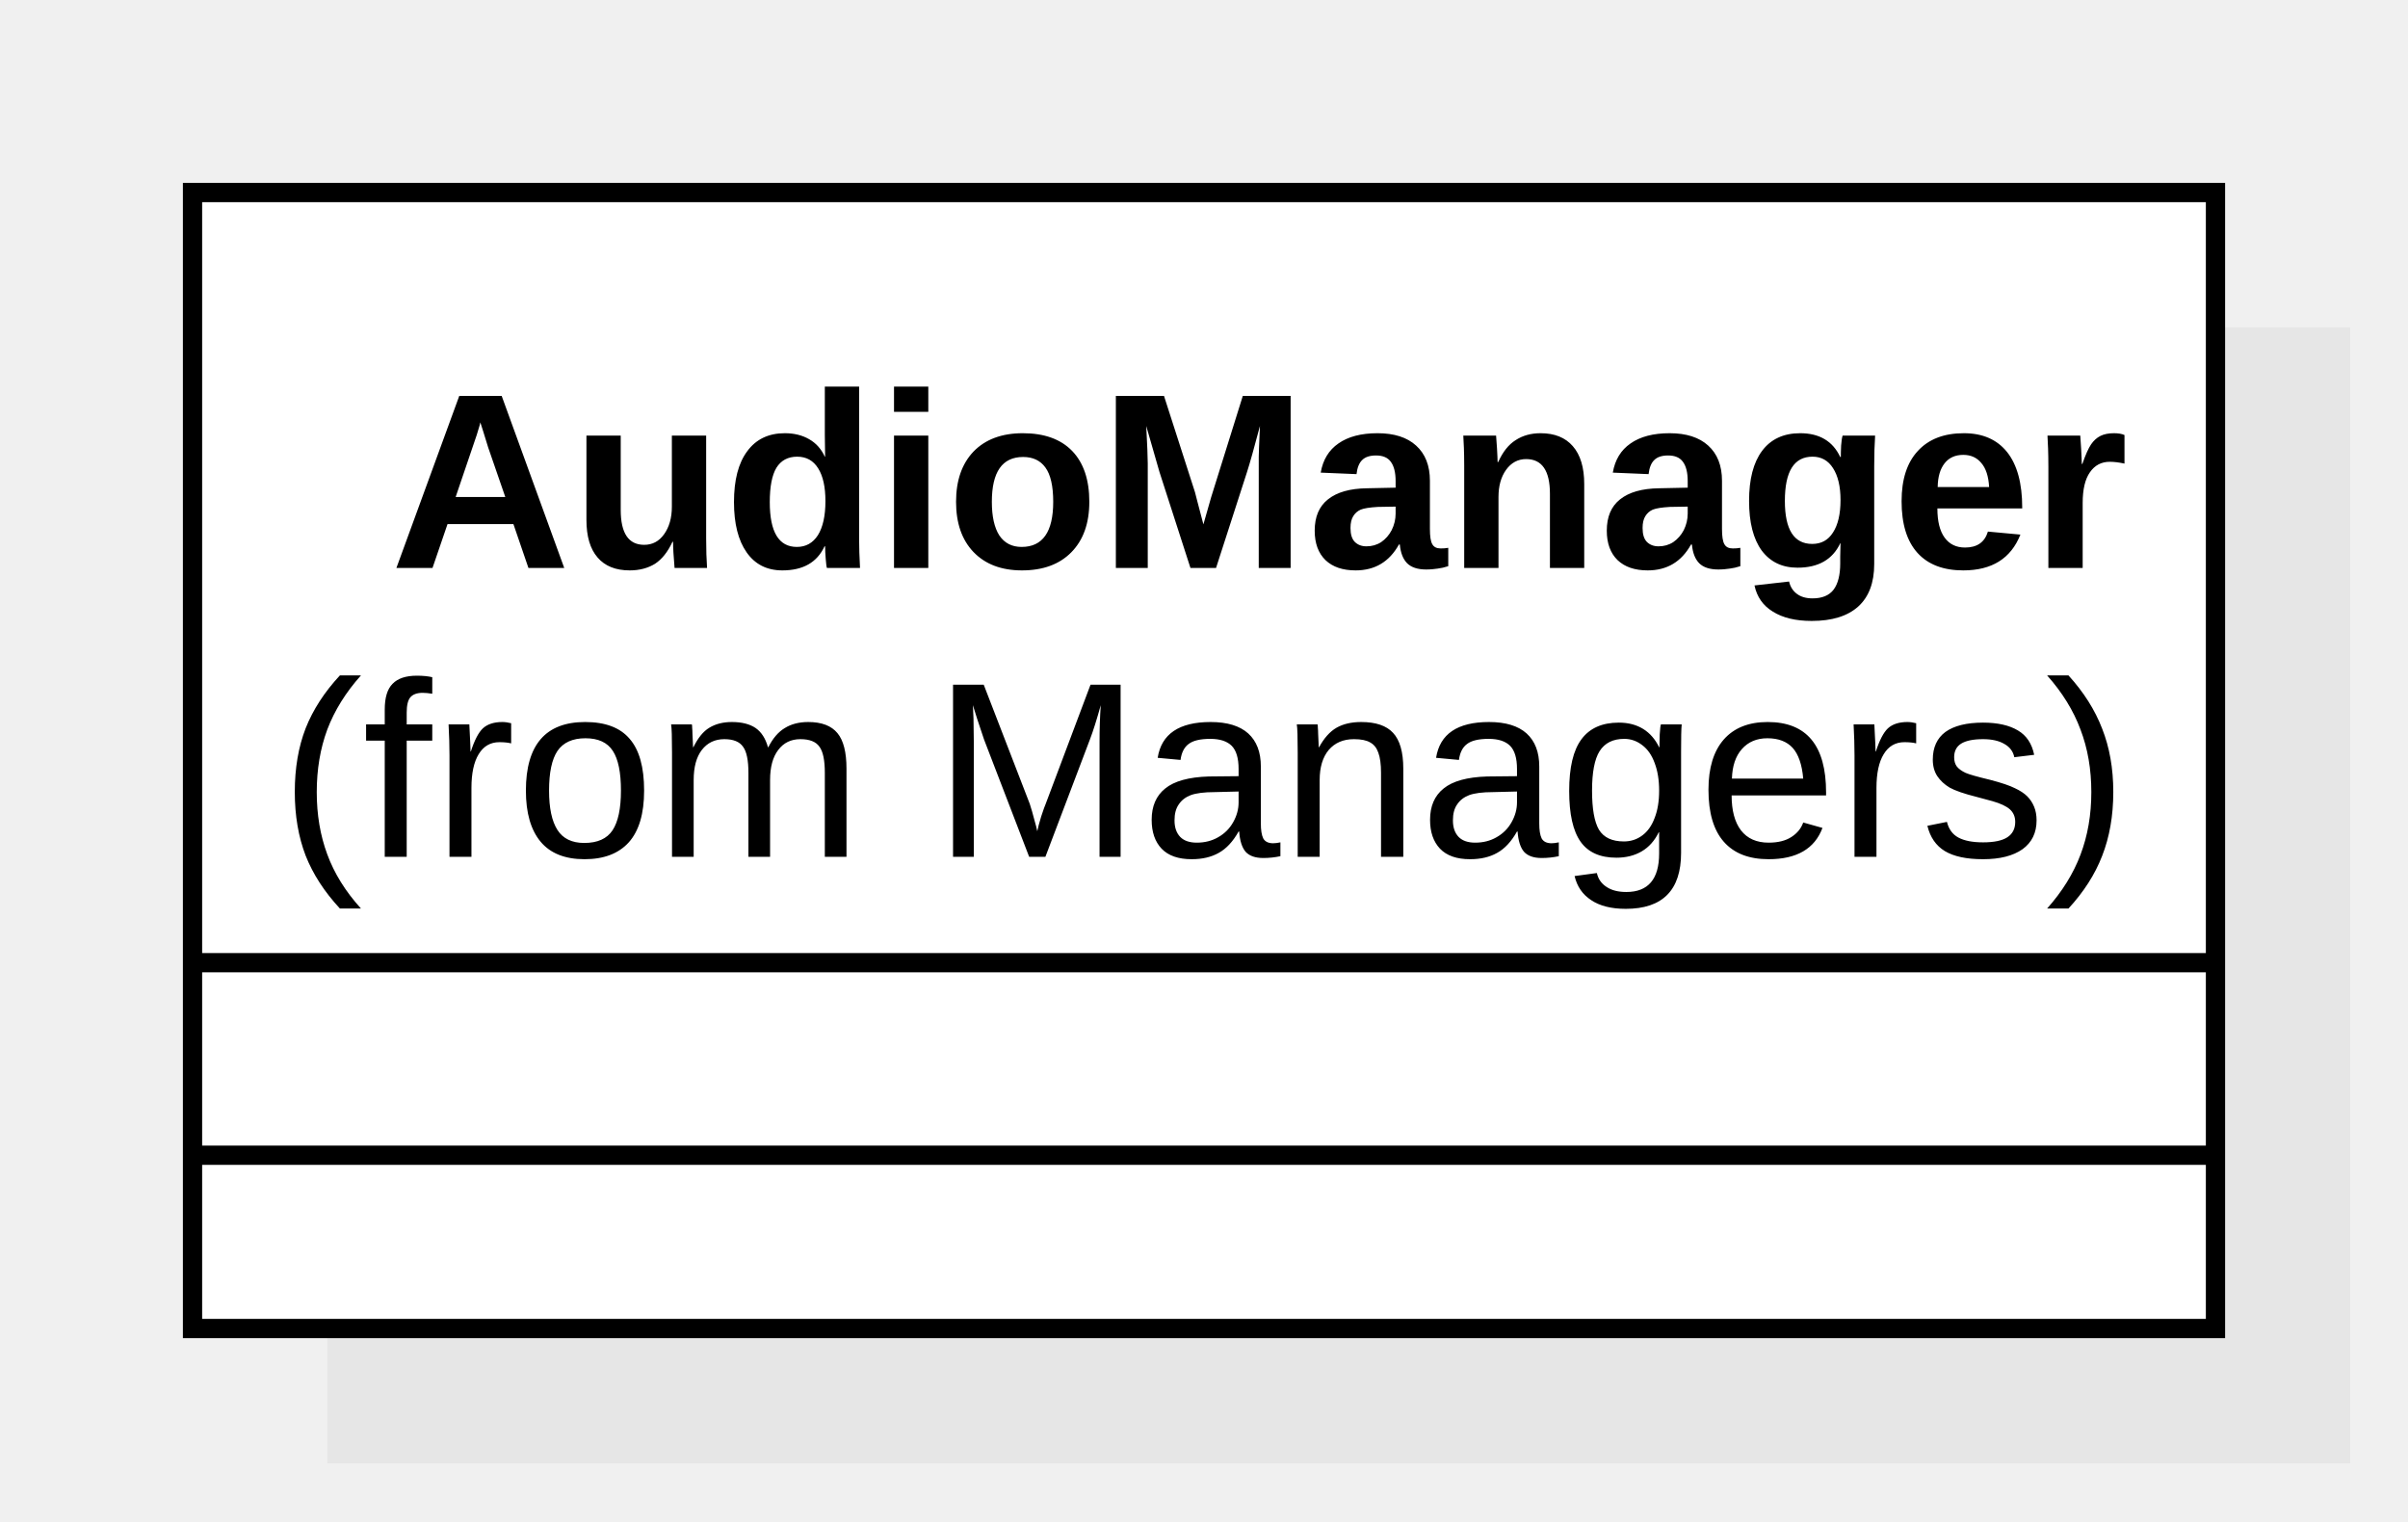
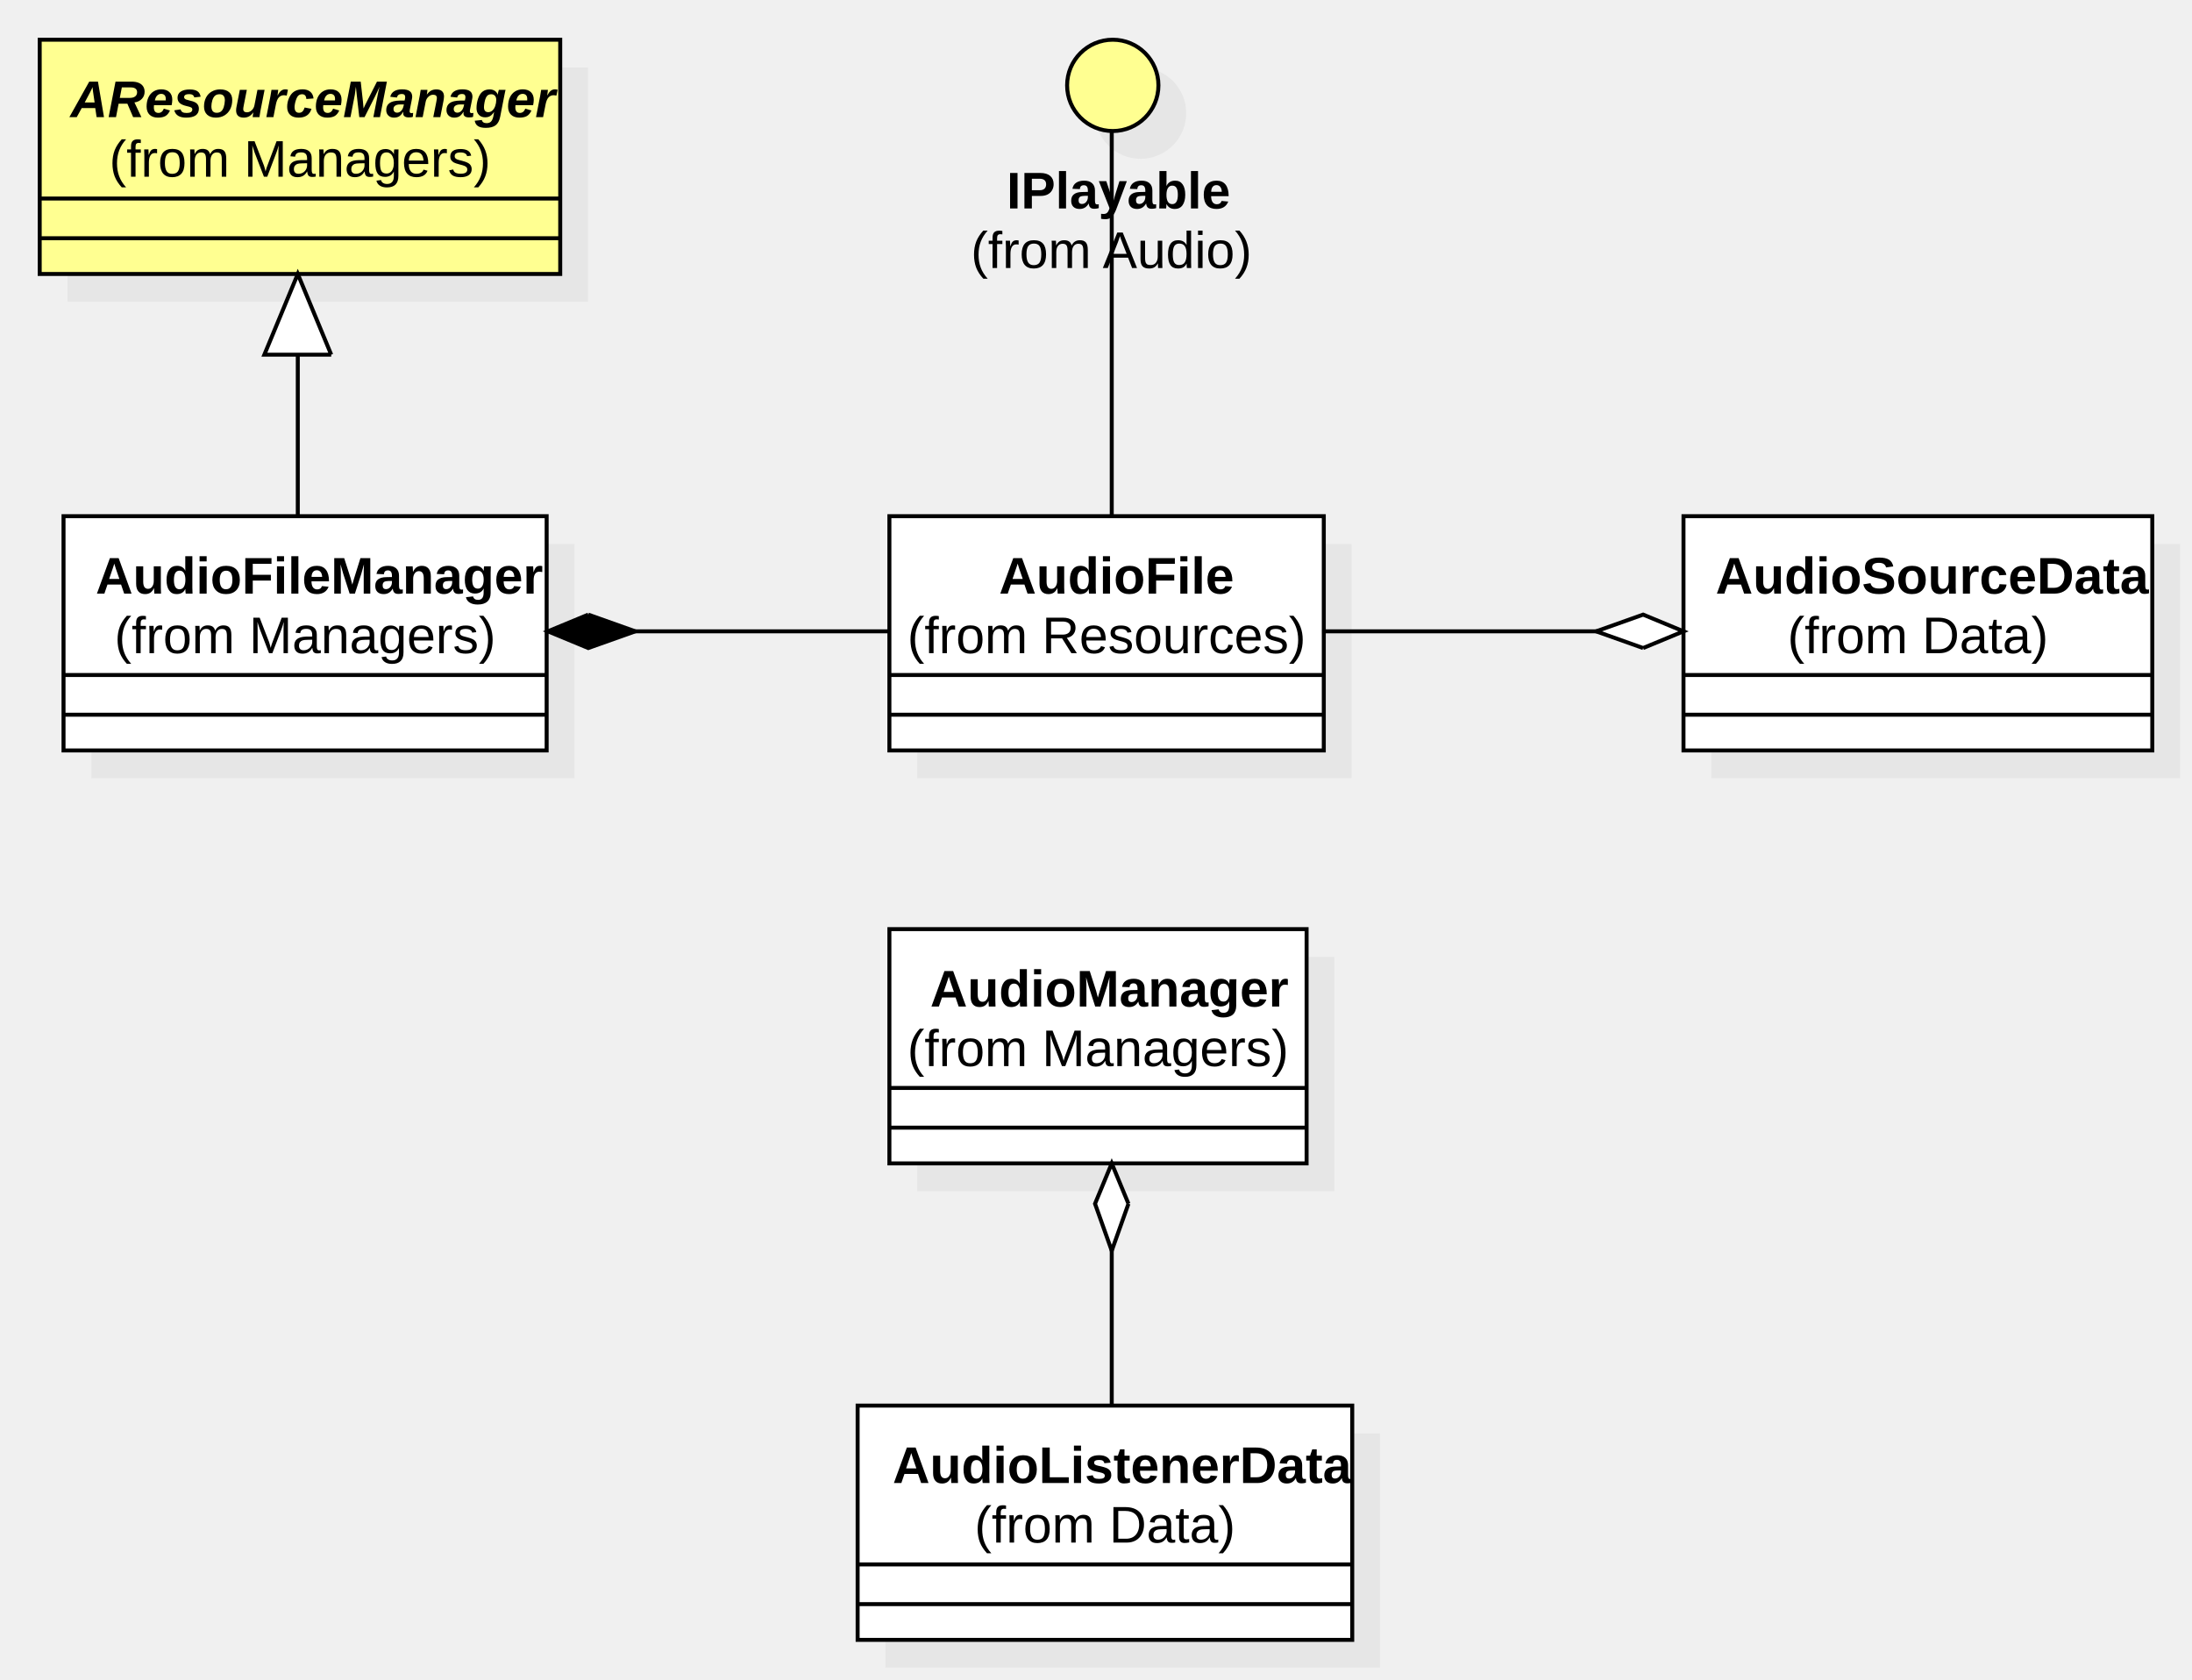
- <svg xmlns="http://www.w3.org/2000/svg" version="1.1" width="125.078" height="79">
+ <svg xmlns="http://www.w3.org/2000/svg" version="1.1" width="552.072" height="423">
  <defs />
  <g>
-     <g transform="translate(-14,-6) scale(1,1)">
-       <rect fill="#C0C0C0" stroke="none" x="31" y="23" width="105.078" height="59" opacity="0.2" />
-     </g>
-     <g transform="translate(-14,-6) scale(1,1)">
-       <rect fill="#ffffff" stroke="none" x="24" y="16" width="105.078" height="59" />
-     </g>
-     <g transform="translate(-14,-6) scale(1,1)">
-       <path fill="none" stroke="#000000" d="M 24 16 L 129.078 16 L 129.078 75 L 24 75 L 24 16 Z Z" stroke-miterlimit="10" />
-     </g>
-     <g transform="translate(-14,-6) scale(1,1)">
-       <path fill="none" stroke="#000000" d="M 24 56 L 129.078 56" stroke-miterlimit="10" />
-     </g>
-     <g transform="translate(-14,-6) scale(1,1)">
-       <path fill="none" stroke="#000000" d="M 24 66 L 129.078 66" stroke-miterlimit="10" />
-     </g>
-     <g transform="translate(-14,-6) scale(1,1)">
-       <g>
-         <path fill="none" stroke="none" />
-         <text fill="#000000" stroke="none" font-family="Arial" font-size="13px" font-style="normal" font-weight="bold" text-decoration="none" x="34.26" y="35.5">AudioManager</text>
-       </g>
-     </g>
-     <g transform="translate(-14,-6) scale(1,1)">
-       <g>
-         <path fill="none" stroke="none" />
-         <text fill="#000000" stroke="none" font-family="Arial" font-size="13px" font-style="normal" font-weight="normal" text-decoration="none" x="28.5" y="50.5">(from Managers)</text>
-       </g>
+     <g transform="translate(-8,-6) scale(1,1)">
+       <rect fill="#C0C0C0" stroke="none" x="239" y="247" width="105.078" height="59" opacity="0.2" />
+     </g>
+     <g transform="translate(-8,-6) scale(1,1)">
+       <rect fill="#ffffff" stroke="none" x="232" y="240" width="105.078" height="59" />
+     </g>
+     <g transform="translate(-8,-6) scale(1,1)">
+       <path fill="none" stroke="#000000" d="M 232 240 L 337.078 240 L 337.078 299 L 232 299 L 232 240 Z Z" stroke-miterlimit="10" />
+     </g>
+     <g transform="translate(-8,-6) scale(1,1)">
+       <path fill="none" stroke="#000000" d="M 232 280 L 337.078 280" stroke-miterlimit="10" />
+     </g>
+     <g transform="translate(-8,-6) scale(1,1)">
+       <path fill="none" stroke="#000000" d="M 232 290 L 337.078 290" stroke-miterlimit="10" />
+     </g>
+     <g transform="translate(-8,-6) scale(1,1)">
+       <g>
+         <path fill="none" stroke="none" />
+         <text fill="#000000" stroke="none" font-family="Arial" font-size="13px" font-style="normal" font-weight="bold" text-decoration="none" x="242.26" y="259.5">AudioManager</text>
+       </g>
+     </g>
+     <g transform="translate(-8,-6) scale(1,1)">
+       <g>
+         <path fill="none" stroke="none" />
+         <text fill="#000000" stroke="none" font-family="Arial" font-size="13px" font-style="normal" font-weight="normal" text-decoration="none" x="236.5" y="274.5">(from Managers)</text>
+       </g>
+     </g>
+     <g transform="translate(-8,-6) scale(1,1)">
+       <rect fill="#C0C0C0" stroke="none" x="239" y="143" width="109.407" height="59" opacity="0.2" />
+     </g>
+     <g transform="translate(-8,-6) scale(1,1)">
+       <rect fill="#ffffff" stroke="none" x="232" y="136" width="109.407" height="59" />
+     </g>
+     <g transform="translate(-8,-6) scale(1,1)">
+       <path fill="none" stroke="#000000" d="M 232 136 L 341.407 136 L 341.407 195 L 232 195 L 232 136 Z Z" stroke-miterlimit="10" />
+     </g>
+     <g transform="translate(-8,-6) scale(1,1)">
+       <path fill="none" stroke="#000000" d="M 232 176 L 341.407 176" stroke-miterlimit="10" />
+     </g>
+     <g transform="translate(-8,-6) scale(1,1)">
+       <path fill="none" stroke="#000000" d="M 232 186 L 341.407 186" stroke-miterlimit="10" />
+     </g>
+     <g transform="translate(-8,-6) scale(1,1)">
+       <g>
+         <path fill="none" stroke="none" />
+         <text fill="#000000" stroke="none" font-family="Arial" font-size="13px" font-style="normal" font-weight="bold" text-decoration="none" x="259.605" y="155.5">AudioFile</text>
+       </g>
+     </g>
+     <g transform="translate(-8,-6) scale(1,1)">
+       <g>
+         <path fill="none" stroke="none" />
+         <text fill="#000000" stroke="none" font-family="Arial" font-size="13px" font-style="normal" font-weight="normal" text-decoration="none" x="236.5" y="170.5">(from Resources)</text>
+       </g>
+     </g>
+     <g transform="translate(-8,-6) scale(1,1)">
+       <rect fill="#C0C0C0" stroke="none" x="31" y="143" width="121.677" height="59" opacity="0.2" />
+     </g>
+     <g transform="translate(-8,-6) scale(1,1)">
+       <rect fill="#ffffff" stroke="none" x="24" y="136" width="121.677" height="59" />
+     </g>
+     <g transform="translate(-8,-6) scale(1,1)">
+       <path fill="none" stroke="#000000" d="M 24 136 L 145.677 136 L 145.677 195 L 24 195 L 24 136 Z Z" stroke-miterlimit="10" />
+     </g>
+     <g transform="translate(-8,-6) scale(1,1)">
+       <path fill="none" stroke="#000000" d="M 24 176 L 145.677 176" stroke-miterlimit="10" />
+     </g>
+     <g transform="translate(-8,-6) scale(1,1)">
+       <path fill="none" stroke="#000000" d="M 24 186 L 145.677 186" stroke-miterlimit="10" />
+     </g>
+     <g transform="translate(-8,-6) scale(1,1)">
+       <g>
+         <path fill="none" stroke="none" />
+         <text fill="#000000" stroke="none" font-family="Arial" font-size="13px" font-style="normal" font-weight="bold" text-decoration="none" x="32.086" y="155.5">AudioFileManager</text>
+       </g>
+     </g>
+     <g transform="translate(-8,-6) scale(1,1)">
+       <g>
+         <path fill="none" stroke="none" />
+         <text fill="#000000" stroke="none" font-family="Arial" font-size="13px" font-style="normal" font-weight="normal" text-decoration="none" x="36.8" y="170.5">(from Managers)</text>
+       </g>
+     </g>
+     <g transform="translate(-8,-6) scale(1,1)">
+       <rect fill="#C0C0C0" stroke="none" x="25" y="23" width="131.097" height="59" opacity="0.2" />
+     </g>
+     <g transform="translate(-8,-6) scale(1,1)">
+       <rect fill="#ffff91" stroke="none" x="18" y="16" width="131.097" height="59" />
+     </g>
+     <g transform="translate(-8,-6) scale(1,1)">
+       <path fill="none" stroke="#000000" d="M 18 16 L 149.097 16 L 149.097 75 L 18 75 L 18 16 Z Z" stroke-miterlimit="10" />
+     </g>
+     <g transform="translate(-8,-6) scale(1,1)">
+       <path fill="none" stroke="#000000" d="M 18 56 L 149.097 56" stroke-miterlimit="10" />
+     </g>
+     <g transform="translate(-8,-6) scale(1,1)">
+       <path fill="none" stroke="#000000" d="M 18 66 L 149.097 66" stroke-miterlimit="10" />
+     </g>
+     <g transform="translate(-8,-6) scale(1,1)">
+       <g>
+         <path fill="none" stroke="none" />
+         <text fill="#000000" stroke="none" font-family="Arial" font-size="13px" font-style="italic" font-weight="bold" text-decoration="none" x="25.74" y="35.5">AResourceManager</text>
+       </g>
+     </g>
+     <g transform="translate(-8,-6) scale(1,1)">
+       <g>
+         <path fill="none" stroke="none" />
+         <text fill="#000000" stroke="none" font-family="Arial" font-size="13px" font-style="normal" font-weight="normal" text-decoration="none" x="35.51" y="50.5">(from Managers)</text>
+       </g>
+     </g>
+     <g transform="translate(-8,-6) scale(1,1)">
+       <path fill="none" stroke="#000000" d="M 83 136 L 83 75" stroke-miterlimit="10" />
+     </g>
+     <g transform="translate(-8,-6) scale(1,1)">
+       <path fill="#FFFFFF" stroke="none" d="M 91.419 95.325 L 83 75 L 74.581 95.325" />
+     </g>
+     <g transform="translate(-8,-6) scale(1,1)">
+       <path fill="none" stroke="#000000" d="M 91.419 95.325 L 83 75 L 74.581 95.325 L 91.419 95.325" stroke-miterlimit="10" />
+     </g>
+     <g transform="translate(-8,-6) scale(1,1)">
+       <path fill="#C0C0C0" stroke="none" d="M 283.76 34.5 C 283.76 28.149 288.908 23 295.26 23 C 301.611 23 306.76 28.149 306.76 34.5 C 306.76 40.851 301.611 46 295.26 46 C 288.908 46 283.76 40.851 283.76 34.5 Z" opacity="0.2" />
+     </g>
+     <g transform="translate(-8,-6) scale(1,1)">
+       <path fill="#ffff91" stroke="none" d="M 276.76 27.5 C 276.76 21.149 281.908 16 288.26 16 C 294.611 16 299.76 21.149 299.76 27.5 C 299.76 33.851 294.611 39 288.26 39 C 281.908 39 276.76 33.851 276.76 27.5 Z" />
+     </g>
+     <g transform="translate(-8,-6) scale(1,1)">
+       <path fill="none" stroke="#000000" d="M 276.76 27.5 C 276.76 21.149 281.908 16 288.26 16 C 294.611 16 299.76 21.149 299.76 27.5 C 299.76 33.851 294.611 39 288.26 39 C 281.908 39 276.76 33.851 276.76 27.5 Z" stroke-miterlimit="10" />
+     </g>
+     <g transform="translate(-8,-6) scale(1,1)">
+       <g>
+         <path fill="none" stroke="none" />
+         <text fill="#000000" stroke="none" font-family="Arial" font-size="13px" font-style="normal" font-weight="bold" text-decoration="none" x="261.52" y="58.5">IPlayable</text>
+       </g>
+     </g>
+     <g transform="translate(-8,-6) scale(1,1)">
+       <g>
+         <path fill="none" stroke="none" />
+         <text fill="#000000" stroke="none" font-family="Arial" font-size="13px" font-style="normal" font-weight="normal" text-decoration="none" x="252.5" y="73.5">(from Audio)</text>
+       </g>
+     </g>
+     <g transform="translate(-8,-6) scale(1,1)">
+       <path fill="none" stroke="#000000" d="M 288 136 L 288 39" stroke-miterlimit="10" />
+     </g>
+     <g transform="translate(-8,-6) scale(1,1)">
+       <path fill="none" stroke="#000000" d="M 232 165 L 146 165" stroke-miterlimit="10" />
+     </g>
+     <g transform="translate(-8,-6) scale(1,1)">
+       <path fill="#000000" stroke="none" d="M 156.163 160.79 L 146 165 L 156.163 169.21 L 168 165" />
+     </g>
+     <g transform="translate(-8,-6) scale(1,1)">
+       <path fill="none" stroke="#000000" d="M 156.163 160.79 L 146 165 L 156.163 169.21 L 168 165 L 156.163 160.79" stroke-miterlimit="10" />
+     </g>
+     <g transform="translate(-8,-6) scale(1,1)">
+       <rect fill="#C0C0C0" stroke="none" x="439" y="143" width="118.072" height="59" opacity="0.2" />
+     </g>
+     <g transform="translate(-8,-6) scale(1,1)">
+       <rect fill="#ffffff" stroke="none" x="432" y="136" width="118.072" height="59" />
+     </g>
+     <g transform="translate(-8,-6) scale(1,1)">
+       <path fill="none" stroke="#000000" d="M 432 136 L 550.072 136 L 550.072 195 L 432 195 L 432 136 Z Z" stroke-miterlimit="10" />
+     </g>
+     <g transform="translate(-8,-6) scale(1,1)">
+       <path fill="none" stroke="#000000" d="M 432 176 L 550.072 176" stroke-miterlimit="10" />
+     </g>
+     <g transform="translate(-8,-6) scale(1,1)">
+       <path fill="none" stroke="#000000" d="M 432 186 L 550.072 186" stroke-miterlimit="10" />
+     </g>
+     <g transform="translate(-8,-6) scale(1,1)">
+       <g>
+         <path fill="none" stroke="none" />
+         <text fill="#000000" stroke="none" font-family="Arial" font-size="13px" font-style="normal" font-weight="bold" text-decoration="none" x="440.086" y="155.5">AudioSourceData</text>
+       </g>
+     </g>
+     <g transform="translate(-8,-6) scale(1,1)">
+       <g>
+         <path fill="none" stroke="none" />
+         <text fill="#000000" stroke="none" font-family="Arial" font-size="13px" font-style="normal" font-weight="normal" text-decoration="none" x="458.171" y="170.5">(from Data)</text>
+       </g>
+     </g>
+     <g transform="translate(-8,-6) scale(1,1)">
+       <path fill="none" stroke="#000000" d="M 341 165 L 432 165" stroke-miterlimit="10" />
+     </g>
+     <g transform="translate(-8,-6) scale(1,1)">
+       <path fill="#FFFFFF" stroke="none" d="M 421.837 169.21 L 432 165 L 421.837 160.79 L 410 165" />
+     </g>
+     <g transform="translate(-8,-6) scale(1,1)">
+       <path fill="none" stroke="#000000" d="M 421.837 169.21 L 432 165 L 421.837 160.79 L 410 165 L 421.837 169.21" stroke-miterlimit="10" />
+     </g>
+     <g transform="translate(-8,-6) scale(1,1)">
+       <rect fill="#C0C0C0" stroke="none" x="231" y="367" width="124.572" height="59" opacity="0.2" />
+     </g>
+     <g transform="translate(-8,-6) scale(1,1)">
+       <rect fill="#ffffff" stroke="none" x="224" y="360" width="124.572" height="59" />
+     </g>
+     <g transform="translate(-8,-6) scale(1,1)">
+       <path fill="none" stroke="#000000" d="M 224 360 L 348.572 360 L 348.572 419 L 224 419 L 224 360 Z Z" stroke-miterlimit="10" />
+     </g>
+     <g transform="translate(-8,-6) scale(1,1)">
+       <path fill="none" stroke="#000000" d="M 224 400 L 348.572 400" stroke-miterlimit="10" />
+     </g>
+     <g transform="translate(-8,-6) scale(1,1)">
+       <path fill="none" stroke="#000000" d="M 224 410 L 348.572 410" stroke-miterlimit="10" />
+     </g>
+     <g transform="translate(-8,-6) scale(1,1)">
+       <g>
+         <path fill="none" stroke="none" />
+         <text fill="#000000" stroke="none" font-family="Arial" font-size="13px" font-style="normal" font-weight="bold" text-decoration="none" x="232.807" y="379.5">AudioListenerData</text>
+       </g>
+     </g>
+     <g transform="translate(-8,-6) scale(1,1)">
+       <g>
+         <path fill="none" stroke="none" />
+         <text fill="#000000" stroke="none" font-family="Arial" font-size="13px" font-style="normal" font-weight="normal" text-decoration="none" x="253.421" y="394.5">(from Data)</text>
+       </g>
+     </g>
+     <g transform="translate(-8,-6) scale(1,1)">
+       <path fill="none" stroke="#000000" d="M 288 360 L 288 299" stroke-miterlimit="10" />
+     </g>
+     <g transform="translate(-8,-6) scale(1,1)">
+       <path fill="#FFFFFF" stroke="none" d="M 292.21 309.163 L 288 299 L 283.79 309.163 L 288 321" />
+     </g>
+     <g transform="translate(-8,-6) scale(1,1)">
+       <path fill="none" stroke="#000000" d="M 292.21 309.163 L 288 299 L 283.79 309.163 L 288 321 L 292.21 309.163" stroke-miterlimit="10" />
    </g>
  </g>
</svg>
